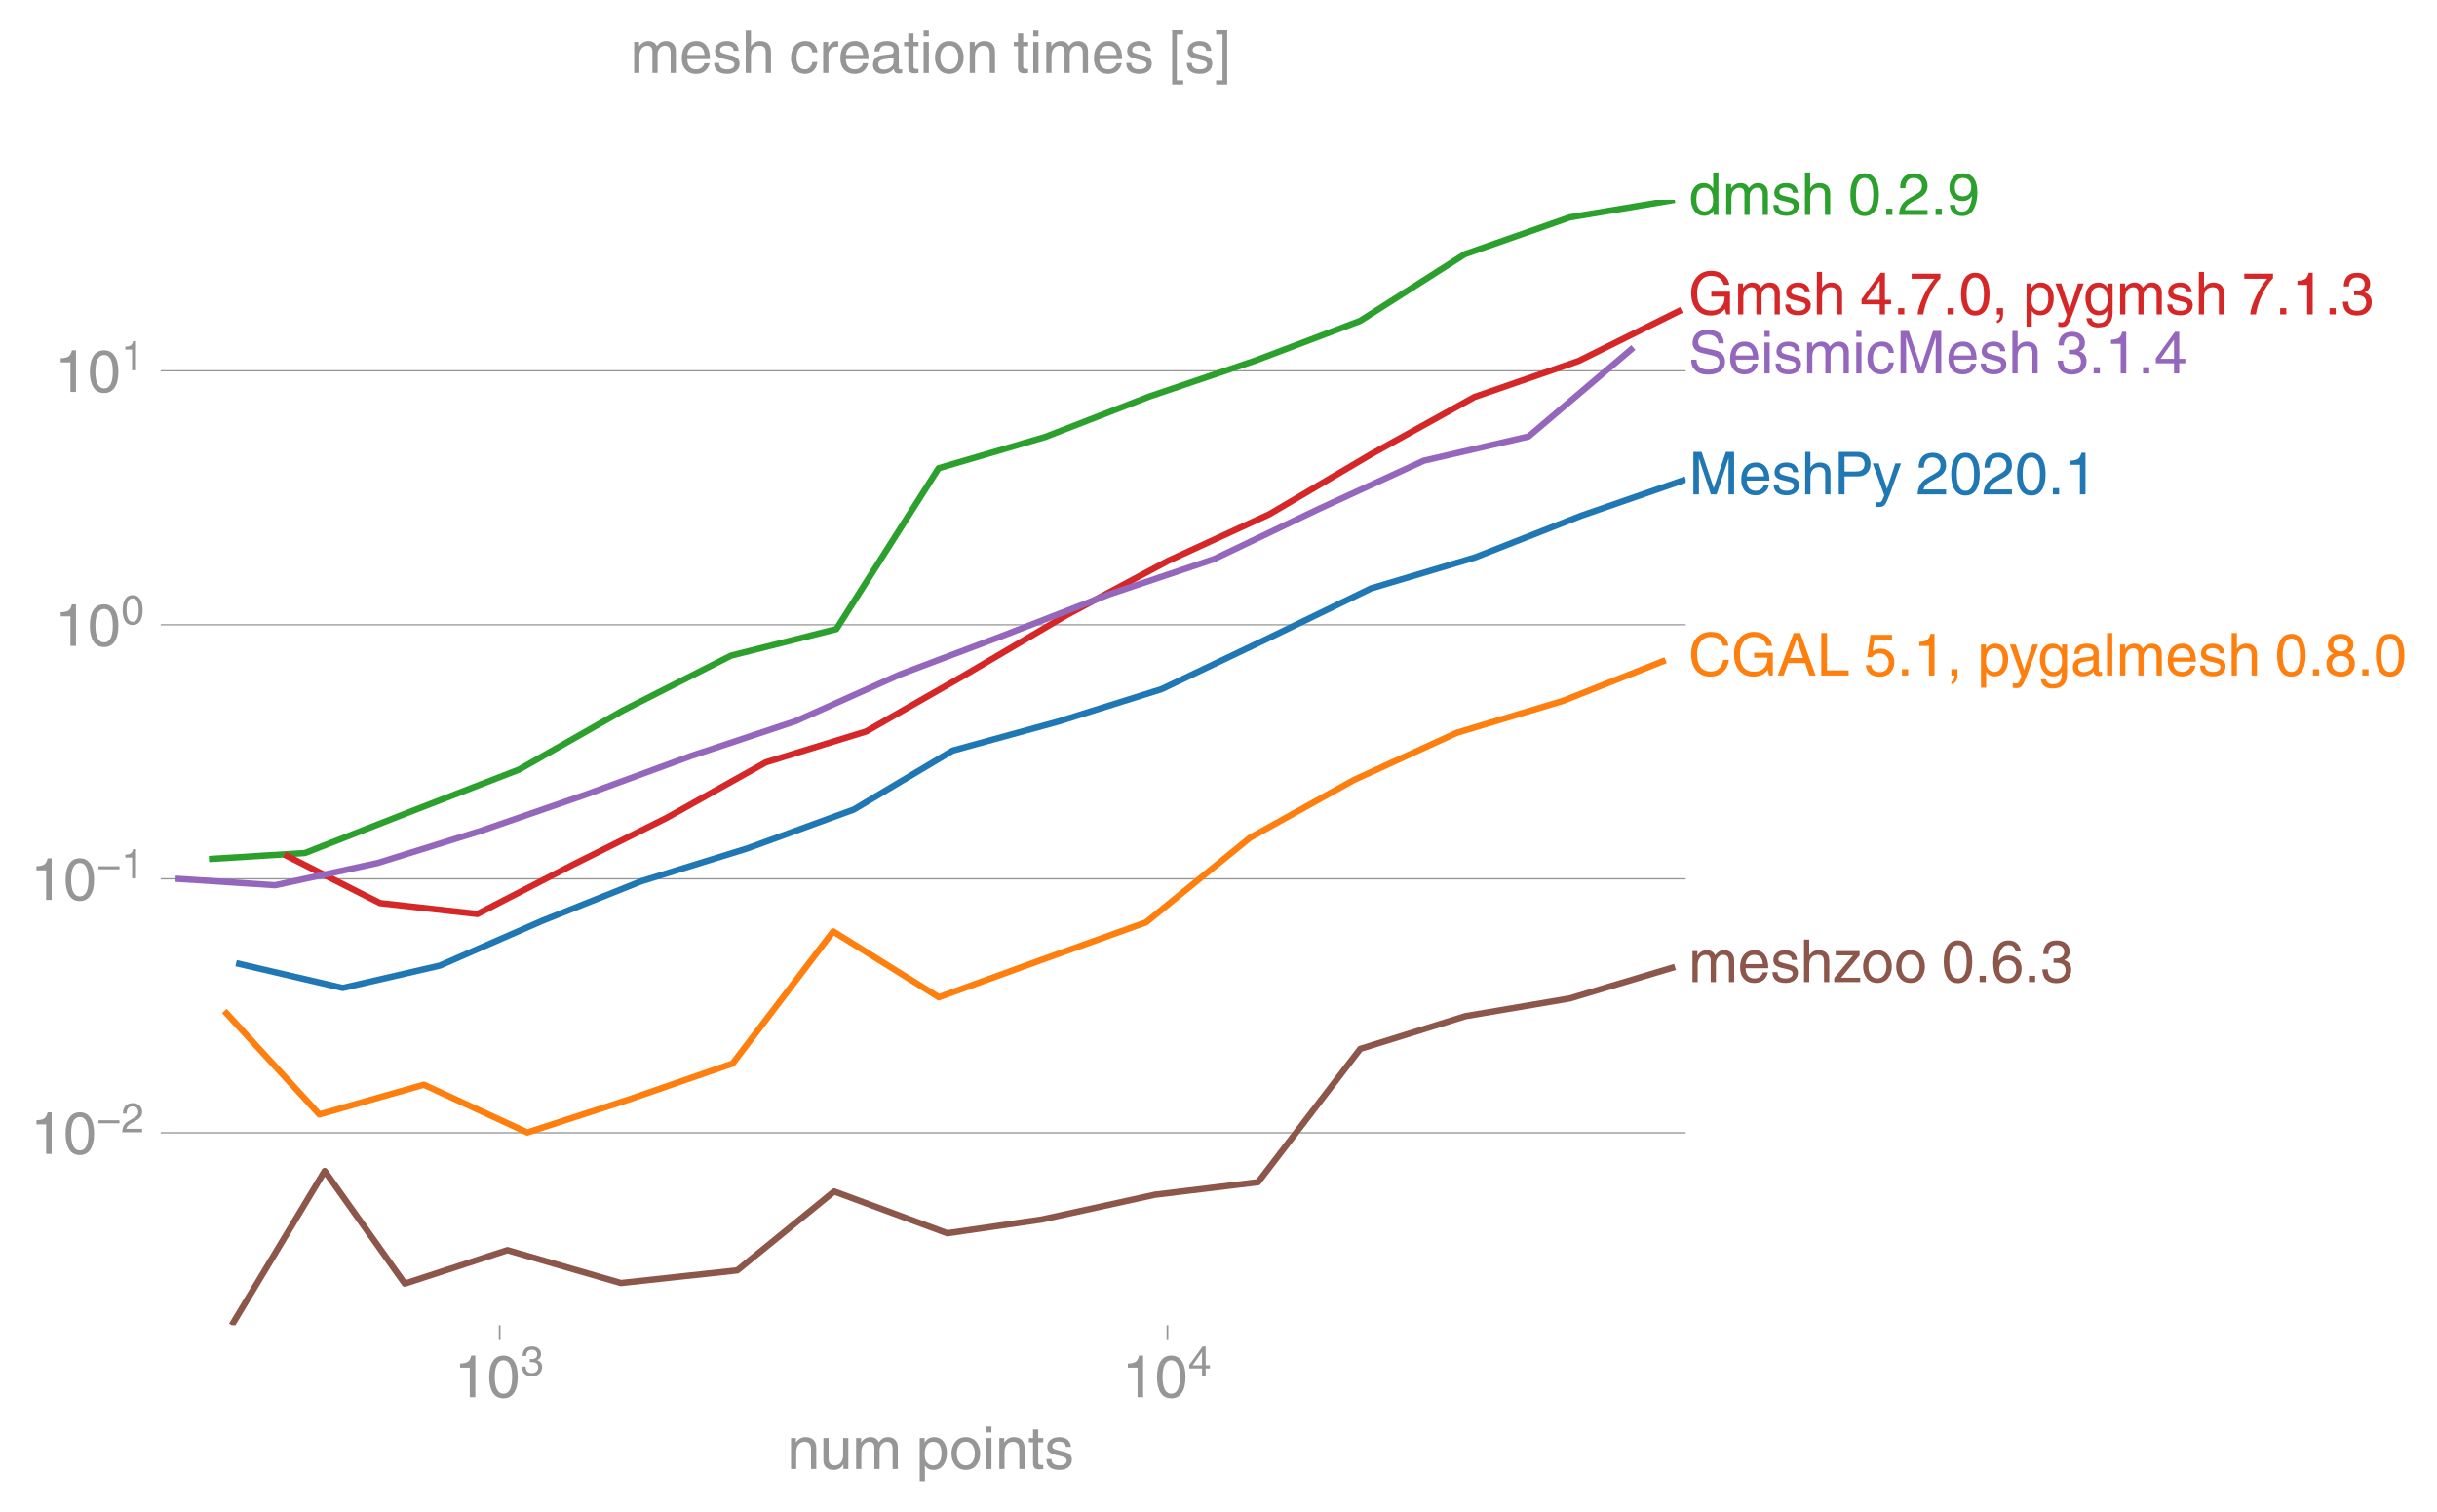
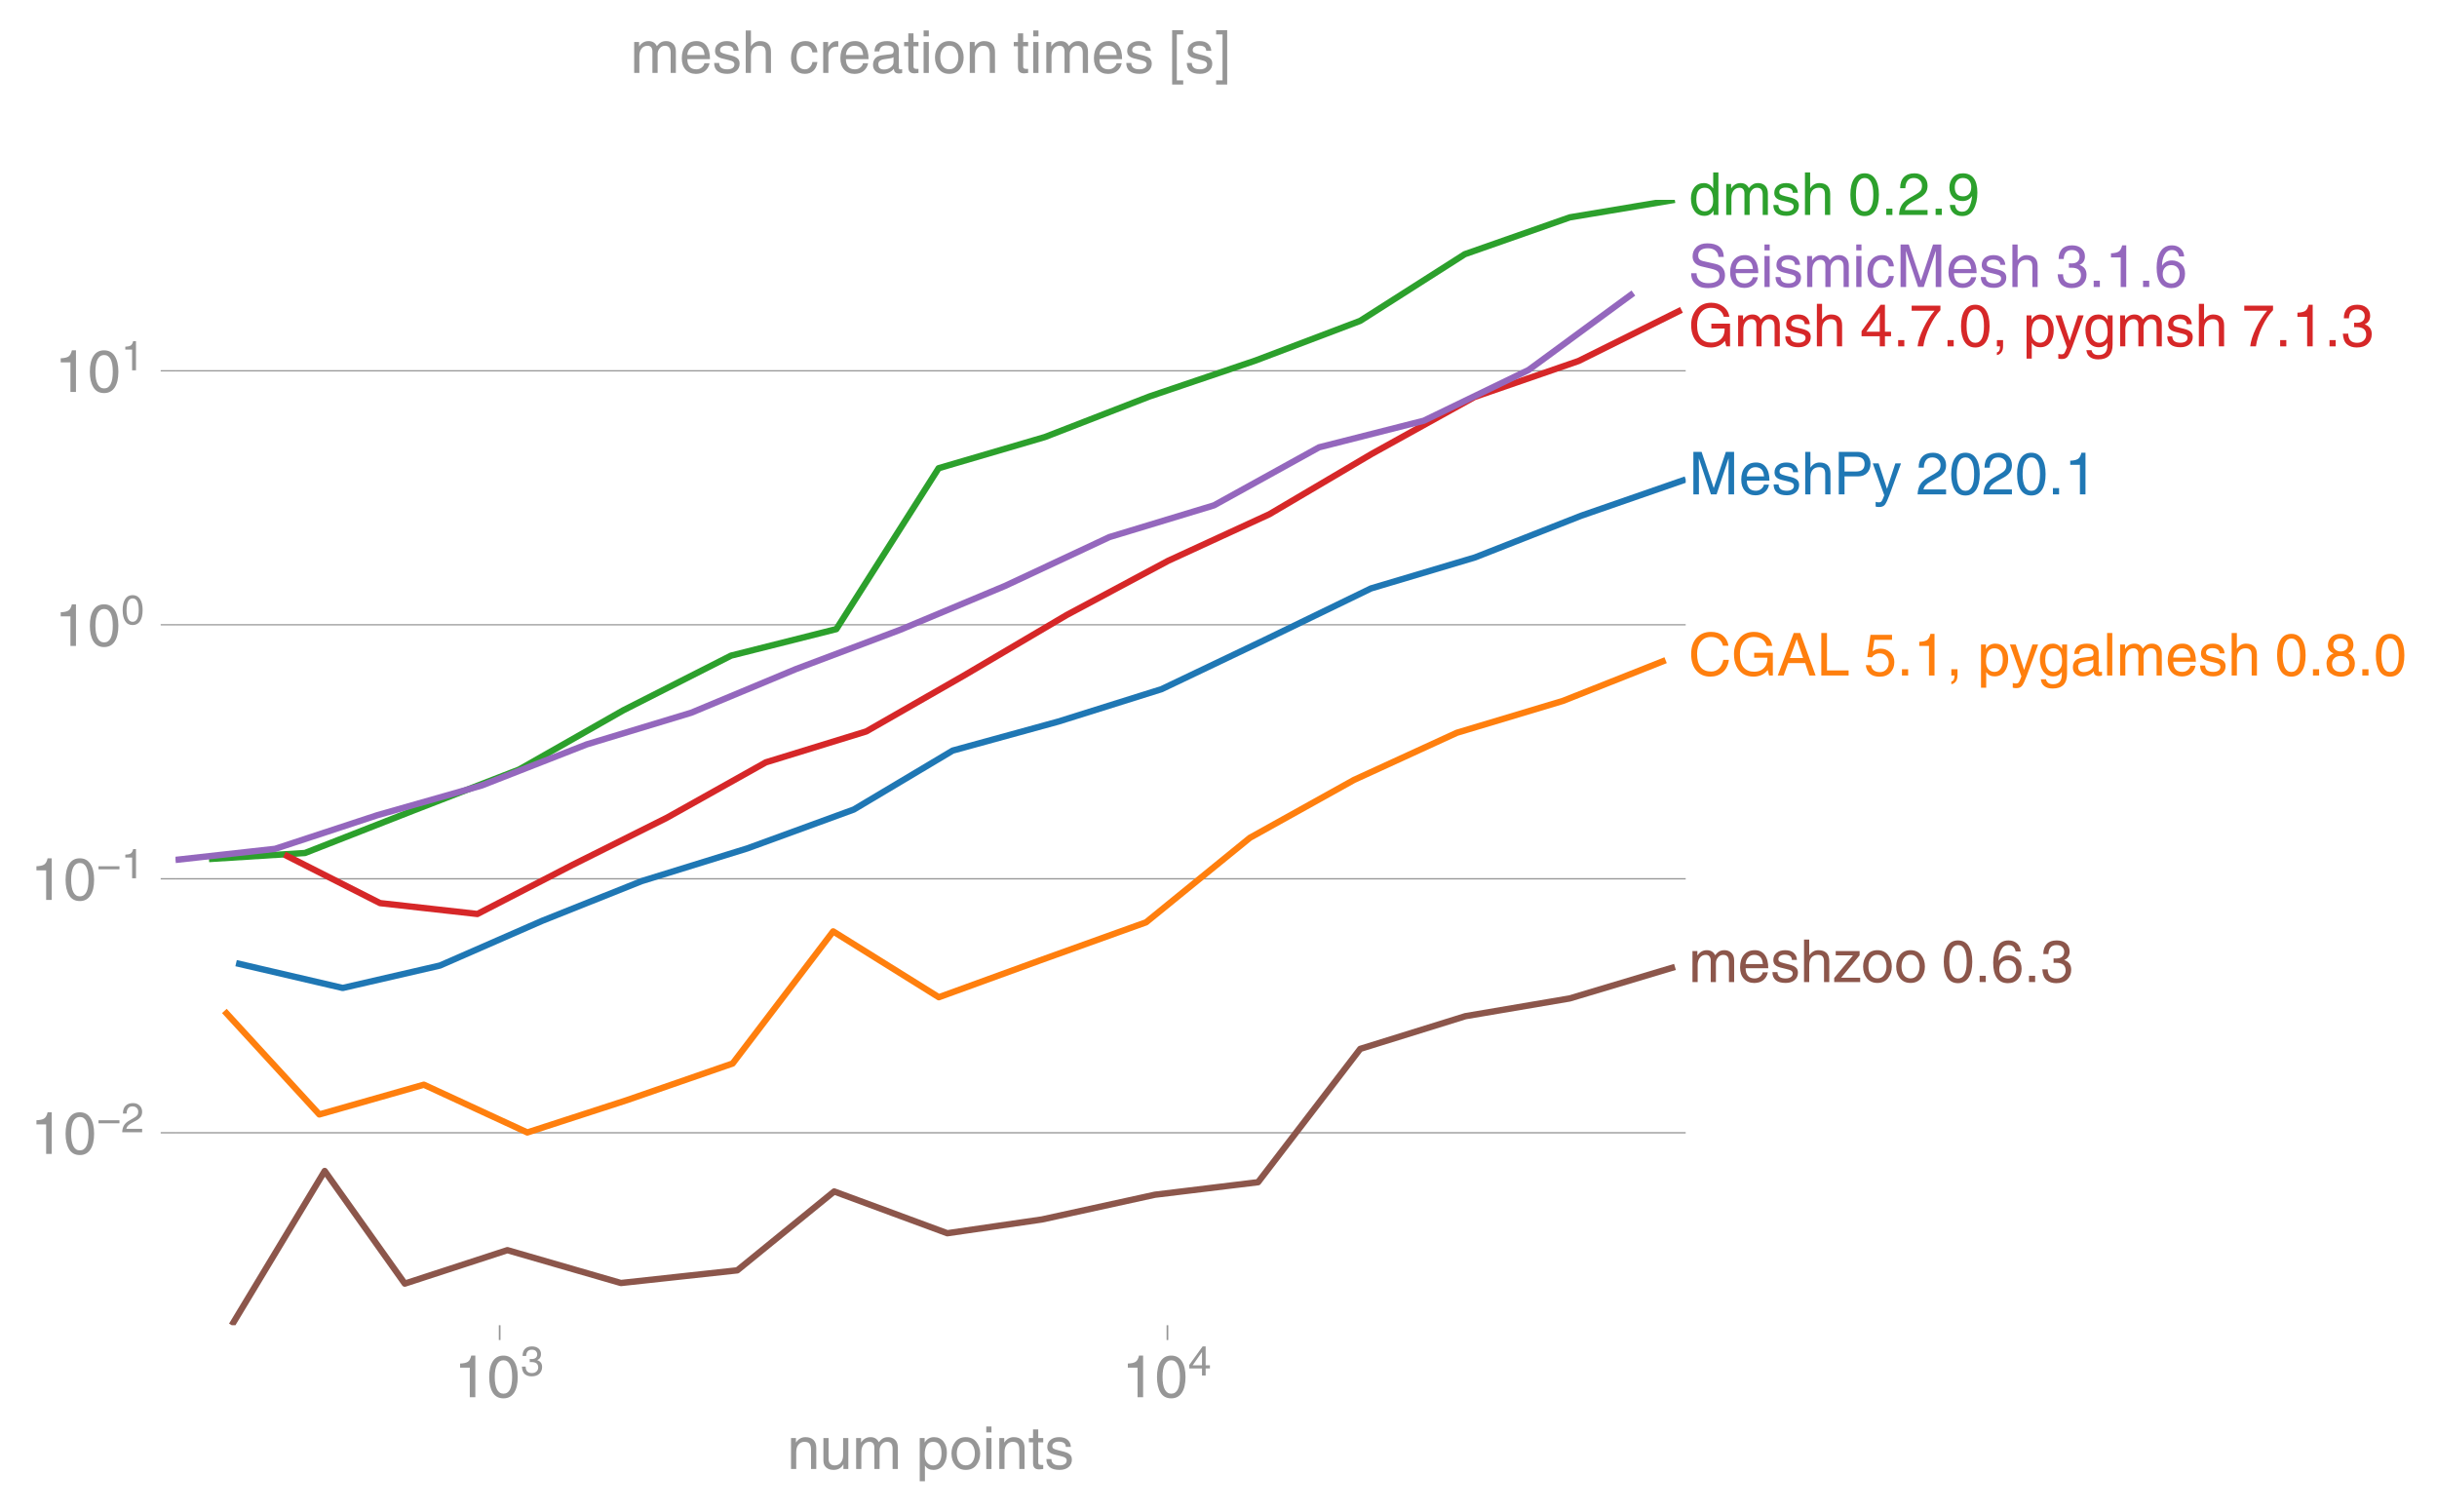
<svg xmlns="http://www.w3.org/2000/svg" xmlns:xlink="http://www.w3.org/1999/xlink" height="476.609" viewBox="0 0 576.281 357.457" width="768.375">
  <defs>
    <style>*{stroke-linecap:butt;stroke-linejoin:round}</style>
  </defs>
  <g id="figure_1">
    <path d="M0 357.457h576.281V0H0z" fill="none" id="patch_1" />
    <g id="axes_1">
      <path d="M41.5 313.361h357.12V47.25H41.5z" fill="none" id="patch_2" />
      <g id="matplotlib.axis_1">
        <g id="xtick_1">
          <g id="line2d_1">
            <defs>
-               <path d="M0 0v3.5" id="m24249565ad" stroke="#969696" stroke-width=".4" />
-             </defs>
-             <use x="118.157" xlink:href="#m24249565ad" y="313.361" fill="#969696" stroke="#969696" stroke-width=".4" />
+               <path d="M0 0v3.5" id="me563a5094c" stroke="#969696" stroke-width=".4" />
+             </defs>
+             <use x="118.157" xlink:href="#me563a5094c" y="313.361" fill="#969696" stroke="#969696" stroke-width=".4" />
          </g>
          <g transform="matrix(.14 0 0 -.14 107.377 330.41)" fill="#969696" id="text_1">
            <defs>
              <path d="M35.89 0h-9.374v49.906H10.109v6.985q8.594.28 12.782 2.75Q27.094 62.109 29 70.313h6.89z" id="HelveticaWorld-Regular-49" />
              <path d="M42.484 34.188q0 14.109-3.734 21.156-3.734 7.062-10.969 7.062-7.078 0-10.89-7.062-3.797-7.047-3.797-21.157 0-13.671 3.75-20.937Q20.609 6 27.78 6q7.235 0 10.969 7 3.734 7.016 3.734 21.188zm9.422 0q0-17.297-6.25-26.704-6.25-9.39-17.875-9.39-12.062 0-18.062 9.734-6 9.75-6 26.36 0 17.03 6.14 26.578 6.157 9.547 17.922 9.547 11.625 0 17.875-9.5t6.25-26.626z" id="HelveticaWorld-Regular-48" />
              <path d="M22.406 39.984q2.203-.187 4.594-.187 6.203 0 9.781 2.86 3.594 2.859 3.594 8.656 0 4.687-3.344 7.89-3.343 3.203-9.64 3.203-6.985 0-10.235-4.11-3.234-4.093-3.437-10.983h-8.64q0 10.984 5.765 16.984 5.765 6.016 16.937 6.016 9.922 0 15.828-5.11 5.907-5.094 5.907-13.39 0-10.704-9.032-14.5v-.204q11.72-4 11.72-16.406 0-9.906-6.595-16.265-6.593-6.344-18.703-6.344-9.906 0-16.312 5.203Q4.204 8.5 3.422 21.484H12.5q.203-8.109 4-11.797Q20.313 6 27.484 6q6.938 0 11.141 3.86 4.203 3.859 4.203 9.718 0 6.406-4.016 9.672-4 3.266-12.39 3.266-2 0-4.016-.094z" id="HelveticaWorld-Regular-51" />
            </defs>
            <use transform="translate(0 .173)" xlink:href="#HelveticaWorld-Regular-49" />
            <use transform="translate(55.615 .173)" xlink:href="#HelveticaWorld-Regular-48" />
            <use transform="matrix(.7 0 0 .7 112.146 36.781)" xlink:href="#HelveticaWorld-Regular-51" />
          </g>
        </g>
        <g id="xtick_2">
-           <use x="276.067" xlink:href="#m24249565ad" y="313.361" fill="#969696" stroke="#969696" stroke-width=".4" id="line2d_2" />
+           <use x="276.067" xlink:href="#me563a5094c" y="313.361" fill="#969696" stroke="#969696" stroke-width=".4" id="line2d_2" />
          <g transform="matrix(.14 0 0 -.14 265.287 330.41)" fill="#969696" id="text_2">
            <defs>
              <path d="M10.594 24.703h22.61v31.89h-.188zM42 17.093V0h-8.797v17.094H2.484v8.593L34.72 70.314H42v-45.61h10.297v-7.61z" id="HelveticaWorld-Regular-52" />
            </defs>
            <use transform="translate(0 .173)" xlink:href="#HelveticaWorld-Regular-49" />
            <use transform="translate(55.615 .173)" xlink:href="#HelveticaWorld-Regular-48" />
            <use transform="matrix(.7 0 0 .7 112.146 36.781)" xlink:href="#HelveticaWorld-Regular-52" />
          </g>
        </g>
        <g transform="matrix(.14 0 0 -.14 186.133 347.359)" fill="#969696" id="text_3">
          <defs>
            <path d="M49.219 0h-8.844v32.172q0 7.422-2.594 10.578-2.578 3.156-8.578 3.156-5.906 0-9.875-4.5-3.953-4.484-3.953-12.89V0H6.594v52.297h8.297v-7.375h.203q6.203 8.89 15.812 8.89 8.89 0 13.594-4.718 4.719-4.703 4.719-13.5z" id="HelveticaWorld-Regular-110" />
            <path d="M6.11 52.297h8.78V17.578q0-5.765 2.61-8.625Q20.125 6.11 25 6.11q6.781 0 10.594 4.797 3.812 4.813 3.812 12.578v28.813h8.782V0H39.89v7.625l-.188.188q-4.984-9.329-16.61-9.329-7.515 0-12.25 4.094Q6.11 6.688 6.11 14.703z" id="HelveticaWorld-Regular-117" />
            <path d="M6.594 52.297h8.297v-7.375h.203q5.906 8.89 15.812 8.89 9.813 0 13.922-8.5 3.75 4.594 7.266 6.547 3.515 1.953 8.703 1.953 6.781 0 11.484-4.453Q77 44.922 77 36.187V0h-8.781v33.797q0 6.094-2.297 9.094-2.297 3.015-7.422 3.015-5.172 0-8.75-4.203-3.563-4.203-3.563-9.812V0h-8.78v36.188q0 4.53-2.11 7.124-2.094 2.594-6.094 2.594-6.297 0-10.062-4.687-3.766-4.688-3.766-12.703V0H6.594z" id="HelveticaWorld-Regular-109" />
            <path d="M14.984 23.688q0-8.407 4.094-13 4.11-4.579 10.219-4.579 6.687 0 10.39 5.438 3.72 5.453 3.72 14.765 0 10.22-3.563 14.907-3.563 4.687-10.735 4.687-6.984 0-10.562-5.5-3.563-5.5-3.563-16.718zm-8.39 28.609h8.297v-7.375h.203q5.61 8.89 15.625 8.89 10.11 0 15.937-7.359 5.828-7.344 5.828-18.766 0-12.796-5.953-21Q40.578-1.515 29.5-1.515q-9.094 0-13.922 7.032h-.203v-26.22H6.594z" id="HelveticaWorld-Regular-112" />
            <path d="M12.703 26.219q0-8.735 3.953-14.375 3.953-5.64 11.219-5.64 7.531 0 11.438 5.905 3.906 5.907 3.906 14.11 0 8.297-3.907 14.078-3.906 5.797-11.437 5.797-6.969 0-11.078-5.453-4.094-5.438-4.094-14.422zm-8.984 0q0 11.672 6.484 19.625 6.5 7.968 17.672 7.968 11.438 0 17.875-8.062 6.453-8.047 6.453-19.531 0-11.516-6.406-19.625-6.39-8.11-17.922-8.11-11.078 0-17.625 7.86-6.531 7.86-6.531 19.875z" id="HelveticaWorld-Regular-111" />
            <path d="M6.594 61.813v9.968h8.781v-9.969zM15.375 0H6.594v52.297h8.781z" id="HelveticaWorld-Regular-105" />
            <path d="M17.188 45.016V10.984q0-2 1.093-3.046 1.11-1.047 3.938-1.047h3.375V0Q20.797-.688 19-.688q-5.516 0-8.063 2.641-2.53 2.64-2.53 8.547v34.516H1.311v7.28h7.094v14.595h8.781V52.297h8.407v-7.281z" id="HelveticaWorld-Regular-116" />
            <path d="M36.078 37.406q-.187 4.688-3.344 6.735-3.14 2.047-9.047 2.047-4.296 0-7.359-1.907-3.047-1.89-3.047-5.468 0-2.829 1.797-4.172 1.813-1.344 7.828-2.86l8.688-2.187q7.906-2 11.297-5.11 3.406-3.093 3.406-8.656 0-7.719-5.64-12.531-5.641-4.813-15.063-4.813-11 0-16.64 4.563-5.626 4.578-5.735 13.75h8.5q.203-5.422 3.594-8.063 3.39-2.625 10.171-2.625 5.516 0 8.766 2.188 3.25 2.203 3.25 6.11 0 2.78-2.11 4.437-2.093 1.672-8.296 3.078l-10.203 2.5q-6.203 1.562-9.157 4.656-2.953 3.094-2.953 8.031 0 7.72 5.516 12.203 5.531 4.5 14.406 4.5 9.485 0 14.531-4.624 5.047-4.61 5.344-11.782z" id="HelveticaWorld-Regular-115" />
          </defs>
          <use xlink:href="#HelveticaWorld-Regular-110" />
          <use x="55.176" xlink:href="#HelveticaWorld-Regular-117" />
          <use x="109.961" xlink:href="#HelveticaWorld-Regular-109" />
          <use x="192.969" xlink:href="#HelveticaWorld-Regular-32" />
          <use x="217.383" xlink:href="#HelveticaWorld-Regular-112" />
          <use x="273.877" xlink:href="#HelveticaWorld-Regular-111" />
          <use x="329.785" xlink:href="#HelveticaWorld-Regular-105" />
          <use x="351.807" xlink:href="#HelveticaWorld-Regular-110" />
          <use x="406.982" xlink:href="#HelveticaWorld-Regular-116" />
          <use x="434.668" xlink:href="#HelveticaWorld-Regular-115" />
        </g>
      </g>
      <g id="matplotlib.axis_2">
        <g id="ytick_1">
-           <path clip-path="url(#p870a4c7529)" d="M41.5 267.854h357.12" fill="none" stroke="#969696" stroke-linecap="square" stroke-width=".3" id="line2d_3" />
+           <path clip-path="url(#pdbf33b3553)" d="M41.5 267.854h357.12" fill="none" stroke="#969696" stroke-linecap="square" stroke-width=".3" id="line2d_3" />
          <g id="line2d_4">
            <defs>
-               <path d="M0 0h-3.5" id="mba5d11e84d" stroke="#969696" stroke-width=".3" />
-             </defs>
-             <use x="41.5" xlink:href="#mba5d11e84d" y="267.854" fill="#969696" stroke="#969696" stroke-width=".3" />
+               <path d="M0 0h-3.5" id="m2cef17d7c0" stroke="#969696" stroke-width=".3" />
+             </defs>
+             <use x="41.5" xlink:href="#m2cef17d7c0" y="267.854" fill="#969696" stroke="#969696" stroke-width=".3" />
          </g>
          <g transform="matrix(.14 0 0 -.14 7.2 272.878)" fill="#969696" id="text_4">
            <defs>
              <path d="M54.594 21.578H4v7.328h50.594z" id="HelveticaWorld-Regular-8722" />
              <path d="M4.39 45.125q0 12.39 6.391 18.781 6.406 6.407 17.938 6.407 9.656 0 15.812-5.86 6.157-5.86 6.157-15.14 0-7.22-3.547-12.188-3.532-4.953-10.422-8.703l-12.11-6.64Q13.922 15.921 12.5 8.296h38.188V0H2.593q.39 9.906 4.297 16.5 3.906 6.594 12.203 11.375l12.593 7.328q5.032 2.89 7.329 5.984 2.297 3.094 2.297 8.516 0 5.375-3.766 9.031-3.75 3.672-10.156 3.672-7.078 0-10.594-4.672-3.516-4.656-3.61-12.609z" id="HelveticaWorld-Regular-50" />
            </defs>
            <use transform="translate(0 .173)" xlink:href="#HelveticaWorld-Regular-49" />
            <use transform="translate(55.615 .173)" xlink:href="#HelveticaWorld-Regular-48" />
            <use transform="matrix(.7 0 0 .7 112.146 36.781)" xlink:href="#HelveticaWorld-Regular-8722" />
            <use transform="matrix(.7 0 0 .7 153.161 36.781)" xlink:href="#HelveticaWorld-Regular-50" />
          </g>
        </g>
        <g id="ytick_2">
-           <path clip-path="url(#p870a4c7529)" d="M41.5 207.796h357.12" fill="none" stroke="#969696" stroke-linecap="square" stroke-width=".3" id="line2d_5" />
-           <use x="41.5" xlink:href="#mba5d11e84d" y="207.796" fill="#969696" stroke="#969696" stroke-width=".3" id="line2d_6" />
+           <path clip-path="url(#pdbf33b3553)" d="M41.5 207.796h357.12" fill="none" stroke="#969696" stroke-linecap="square" stroke-width=".3" id="line2d_5" />
+           <use x="41.5" xlink:href="#m2cef17d7c0" y="207.796" fill="#969696" stroke="#969696" stroke-width=".3" id="line2d_6" />
          <g transform="matrix(.14 0 0 -.14 7.2 212.82)" fill="#969696" id="text_5">
            <use transform="translate(0 .173)" xlink:href="#HelveticaWorld-Regular-49" />
            <use transform="translate(55.615 .173)" xlink:href="#HelveticaWorld-Regular-48" />
            <use transform="matrix(.7 0 0 .7 112.146 36.781)" xlink:href="#HelveticaWorld-Regular-8722" />
            <use transform="matrix(.7 0 0 .7 153.161 36.781)" xlink:href="#HelveticaWorld-Regular-49" />
          </g>
        </g>
        <g id="ytick_3">
-           <path clip-path="url(#p870a4c7529)" d="M41.5 147.739h357.12" fill="none" stroke="#969696" stroke-linecap="square" stroke-width=".3" id="line2d_7" />
-           <use x="41.5" xlink:href="#mba5d11e84d" y="147.739" fill="#969696" stroke="#969696" stroke-width=".3" id="line2d_8" />
+           <path clip-path="url(#pdbf33b3553)" d="M41.5 147.739h357.12" fill="none" stroke="#969696" stroke-linecap="square" stroke-width=".3" id="line2d_7" />
+           <use x="41.5" xlink:href="#m2cef17d7c0" y="147.739" fill="#969696" stroke="#969696" stroke-width=".3" id="line2d_8" />
          <g transform="matrix(.14 0 0 -.14 12.94 152.763)" fill="#969696" id="text_6">
            <use transform="translate(0 .173)" xlink:href="#HelveticaWorld-Regular-49" />
            <use transform="translate(55.615 .173)" xlink:href="#HelveticaWorld-Regular-48" />
            <use transform="matrix(.7 0 0 .7 112.146 36.781)" xlink:href="#HelveticaWorld-Regular-48" />
          </g>
        </g>
        <g id="ytick_4">
-           <path clip-path="url(#p870a4c7529)" d="M41.5 87.681h357.12" fill="none" stroke="#969696" stroke-linecap="square" stroke-width=".3" id="line2d_9" />
-           <use x="41.5" xlink:href="#mba5d11e84d" y="87.681" fill="#969696" stroke="#969696" stroke-width=".3" id="line2d_10" />
+           <path clip-path="url(#pdbf33b3553)" d="M41.5 87.681h357.12" fill="none" stroke="#969696" stroke-linecap="square" stroke-width=".3" id="line2d_9" />
+           <use x="41.5" xlink:href="#m2cef17d7c0" y="87.681" fill="#969696" stroke="#969696" stroke-width=".3" id="line2d_10" />
          <g transform="matrix(.14 0 0 -.14 12.94 92.706)" fill="#969696" id="text_7">
            <use transform="translate(0 .173)" xlink:href="#HelveticaWorld-Regular-49" />
            <use transform="translate(55.615 .173)" xlink:href="#HelveticaWorld-Regular-48" />
            <use transform="matrix(.7 0 0 .7 112.146 36.781)" xlink:href="#HelveticaWorld-Regular-49" />
          </g>
        </g>
      </g>
-       <path clip-path="url(#p870a4c7529)" d="M49.414 203.126l22.7-1.426 25.856-10.13 24.763-9.593 24.634-14.009 25.514-12.941 24.894-6.27 24.183-38.045 25.123-7.368 24.764-9.607 25.051-8.488 24.741-9.377 24.753-15.769 24.835-8.71 24.814-4.144" fill="none" stroke="#2ca02c" stroke-linecap="square" stroke-width="1.5" id="line2d_11" />
-       <path clip-path="url(#p870a4c7529)" d="M55.831 227.744l25.206 5.868 23.007-5.305 24.174-10.575 23.488-9.374 24.988-7.736 25.207-9.204 23.387-13.939 24.983-6.861 24.403-7.658 24.624-11.746 24.919-12.08 24.587-7.33 25.108-9.861 24.708-8.573" fill="none" stroke="#1f77b4" stroke-linecap="square" stroke-width="1.5" id="line2d_12" />
-       <path clip-path="url(#p870a4c7529)" d="M54.803 313.361l21.98-36.47 18.941 26.63 24.26-7.91 26.843 7.766 27.52-2.994 22.91-18.653 26.753 9.88 22.377-3.257 26.716-5.85 24.398-2.962 24.157-31.525 24.865-7.734 24.65-4.189 24.909-7.457" fill="none" stroke="#8c564b" stroke-linecap="square" stroke-width="1.5" id="line2d_13" />
-       <path clip-path="url(#p870a4c7529)" d="M53.053 239.05l22.465 24.47 24.715-7.031 24.46 11.292 23.475-7.614 25.082-8.692 23.77-31.241 24.983 15.568 23.98-8.722 25.033-8.99 24.551-19.985 24.593-13.675 24.36-11.166 25.059-7.525 24.292-9.63" fill="none" stroke="#ff7f0e" stroke-linecap="square" stroke-width="1.5" id="line2d_14" />
-       <path clip-path="url(#p870a4c7529)" d="M67.249 202.087l22.62 11.46 23.016 2.573 22.523-11.62 22.255-11.119 23.443-13.12 23.744-7.31 22.964-13.137 24.407-14.377 24.01-12.83 23.922-11.003 24.24-14.288 24.285-13.45 24.615-8.51 24.325-12.085" fill="none" stroke="#d62728" stroke-linecap="square" stroke-width="1.5" id="line2d_15" />
-       <path clip-path="url(#p870a4c7529)" d="M41.5 207.775l23.553 1.546 24.192-5.244 24.67-7.683 24.823-8.588 24.725-9.072 24.715-8.219 24.69-11.05 24.781-9.347 24.7-9.598 24.73-8.314 24.843-11.891 24.767-11.382 24.782-5.723 24.775-21.03" fill="none" stroke="#9467bd" stroke-linecap="square" stroke-width="1.5" id="line2d_16" />
+       <path clip-path="url(#pdbf33b3553)" d="M49.414 203.126l22.7-1.426 25.856-10.13 24.763-9.593 24.634-14.009 25.514-12.941 24.894-6.27 24.183-38.045 25.123-7.368 24.764-9.607 25.051-8.488 24.741-9.377 24.753-15.769 24.835-8.71 24.814-4.144" fill="none" stroke="#2ca02c" stroke-linecap="square" stroke-width="1.5" id="line2d_11" />
+       <path clip-path="url(#pdbf33b3553)" d="M55.831 227.744l25.206 5.868 23.007-5.305 24.174-10.575 23.488-9.374 24.988-7.736 25.207-9.204 23.387-13.939 24.983-6.861 24.403-7.658 24.624-11.746 24.919-12.08 24.587-7.33 25.108-9.861 24.708-8.573" fill="none" stroke="#1f77b4" stroke-linecap="square" stroke-width="1.5" id="line2d_12" />
+       <path clip-path="url(#pdbf33b3553)" d="M54.803 313.361l21.98-36.47 18.941 26.63 24.26-7.91 26.843 7.766 27.52-2.994 22.91-18.653 26.753 9.88 22.377-3.257 26.716-5.85 24.398-2.962 24.157-31.525 24.865-7.734 24.65-4.189 24.909-7.457" fill="none" stroke="#8c564b" stroke-linecap="square" stroke-width="1.5" id="line2d_13" />
+       <path clip-path="url(#pdbf33b3553)" d="M53.053 239.05l22.465 24.47 24.715-7.031 24.46 11.292 23.475-7.614 25.082-8.692 23.77-31.241 24.983 15.568 23.98-8.722 25.033-8.99 24.551-19.985 24.593-13.675 24.36-11.166 25.059-7.525 24.292-9.63" fill="none" stroke="#ff7f0e" stroke-linecap="square" stroke-width="1.5" id="line2d_14" />
+       <path clip-path="url(#pdbf33b3553)" d="M67.249 202.087l22.62 11.46 23.016 2.573 22.523-11.62 22.255-11.119 23.443-13.12 23.744-7.31 22.964-13.137 24.407-14.377 24.01-12.83 23.922-11.003 24.24-14.288 24.285-13.45 24.615-8.51 24.325-12.085" fill="none" stroke="#d62728" stroke-linecap="square" stroke-width="1.5" id="line2d_15" />
+       <path clip-path="url(#pdbf33b3553)" d="M41.5 203.334l23.553-2.62 24.192-7.958 24.67-7.022 24.823-9.715 24.725-7.49 24.715-10.305 24.69-9.305 24.781-10.367 24.7-11.557 24.73-7.503 24.843-13.72 24.767-6.289 24.782-12 24.775-18.19" fill="none" stroke="#9467bd" stroke-linecap="square" stroke-width="1.5" id="line2d_16" />
      <g transform="matrix(.14 0 0 -.14 399.299 50.825)" fill="#2ca02c" id="text_8">
        <defs>
          <path d="M13.094 26.313q0-9.704 3.844-14.954 3.859-5.25 10.265-5.25 6.094 0 10.188 4.485 4.109 4.5 4.109 13.094 0 11.03-3.5 16.625-3.484 5.593-10.61 5.593-6.78 0-10.546-4.453-3.75-4.437-3.75-15.14zM50.39 0h-8.297v7.172h-.203q-4.97-8.688-15.078-8.688-10.891 0-16.86 8.297Q4 15.094 4 27.688q0 11.625 5.906 18.875 5.922 7.25 15.875 7.25 9.813 0 15.625-8.891l.203.594V71.78h8.782z" id="HelveticaWorld-Regular-100" />
          <path d="M49.219 0h-8.844v34.188q0 6.296-2.438 9-2.437 2.718-7.953 2.718-6.797 0-10.703-4.406-3.906-4.39-3.906-12.984V0H6.594v71.781h8.781V45.312h.203q6 8.5 15.328 8.5 8.594 0 13.453-4.5 4.86-4.484 4.86-13.718z" id="HelveticaWorld-Regular-104" />
          <path d="M19.094 0H8.687v10.594h10.407z" id="HelveticaWorld-Regular-46" />
          <path d="M27.594 31.39q6 0 9.75 4.047 3.765 4.063 3.765 11.97 0 6.5-3.562 10.75-3.563 4.25-10.64 4.25-6.11 0-9.876-4.298-3.75-4.297-3.75-11.53 0-7.376 3.516-11.282 3.515-3.906 10.797-3.906zm-1.282-7.906q-10 0-16.062 6.203-6.047 6.204-6.047 16.5 0 10.407 6.094 17.266 6.11 6.86 16.515 6.86 12.11 0 18.36-8.157 6.25-8.156 6.25-24.453 0-16.906-6.406-28.266Q38.625-1.905 25.875-1.905q-9.953 0-15.422 5.593-5.469 5.594-5.469 13.204h8.829q.39-5.266 3.437-8.375 3.063-3.094 8.438-3.094 7.609 0 11.515 6.781Q41.11 19 42.578 31.688l-.187.203q-5.672-8.407-16.078-8.407z" id="HelveticaWorld-Regular-57" />
        </defs>
        <use xlink:href="#HelveticaWorld-Regular-100" />
        <use x="56.982" xlink:href="#HelveticaWorld-Regular-109" />
        <use x="139.99" xlink:href="#HelveticaWorld-Regular-115" />
        <use x="189.99" xlink:href="#HelveticaWorld-Regular-104" />
        <use x="245.166" xlink:href="#HelveticaWorld-Regular-32" />
        <use x="269.58" xlink:href="#HelveticaWorld-Regular-48" />
        <use x="325.195" xlink:href="#HelveticaWorld-Regular-46" />
        <use x="352.979" xlink:href="#HelveticaWorld-Regular-50" />
        <use x="408.594" xlink:href="#HelveticaWorld-Regular-46" />
        <use x="436.377" xlink:href="#HelveticaWorld-Regular-57" />
      </g>
      <g transform="matrix(.14 0 0 -.14 399.299 116.897)" fill="#1f77b4" id="text_9">
        <defs>
          <path d="M67.484 0v42.39q0 .829.094 8.126t.094 9.78h-.281L47.312 0h-9.609L17.578 60.203h-.297q0-3.61.094-10.297.11-6.687.11-7.515V0H8.108v71.781h13.86L42.39 11.078h.28l20.313 60.703h13.922V0z" id="HelveticaWorld-Regular-77" />
          <path d="M42.484 30.328q-.687 8.485-4.5 12.031-3.797 3.547-10.109 3.547-6.39 0-10.328-4.5-3.922-4.484-4.172-11.078zm8.391-13.922q-1.453-8.11-7.953-13.422-5.719-4.5-15.047-4.593-10.984.093-17.438 7.203Q4 12.704 4 24.704q0 13.78 6.64 21.437 6.641 7.672 18.47 7.672 10.593 0 16.546-7.922 5.953-7.907 5.953-22.594H13.375q0-8.203 3.813-12.703Q21 6.109 28.608 6.109q5.375 0 9.235 3.235 3.86 3.25 4.25 7.062z" id="HelveticaWorld-Regular-101" />
          <path d="M17.828 38.625H37.11q7.282 0 10.938 3.188 3.656 3.203 3.656 9.703 0 5.812-3.516 8.89-3.515 3.078-10.687 3.078H17.828zm0-38.625H8.11v71.781h32.266q9.625 0 15.484-5.594 5.86-5.593 5.86-14.578 0-9.328-5.672-15.312-5.656-5.969-15.672-5.969H17.828z" id="HelveticaWorld-Regular-80" />
          <path d="M39.016 52.297h9.562L29.891.984q-.5-1.375-.985-2.593-4.25-11.329-7.328-15.547-3.078-4.235-9.953-4.235-3.61 0-5.906.782v8.015q2.484-.89 5.468-.89 3.22 0 4.704 2.03 1.5 2.032 4.421 9.938L.875 52.297h9.922L24.812 9.719H25z" id="HelveticaWorld-Regular-121" />
        </defs>
        <use xlink:href="#HelveticaWorld-Regular-77" />
        <use x="85.01" xlink:href="#HelveticaWorld-Regular-101" />
        <use x="140.43" xlink:href="#HelveticaWorld-Regular-115" />
        <use x="190.43" xlink:href="#HelveticaWorld-Regular-104" />
        <use x="245.605" xlink:href="#HelveticaWorld-Regular-80" />
        <use x="310.254" xlink:href="#HelveticaWorld-Regular-121" />
        <use x="359.863" xlink:href="#HelveticaWorld-Regular-32" />
        <use x="384.277" xlink:href="#HelveticaWorld-Regular-50" />
        <use x="439.893" xlink:href="#HelveticaWorld-Regular-48" />
        <use x="495.508" xlink:href="#HelveticaWorld-Regular-50" />
        <use x="551.123" xlink:href="#HelveticaWorld-Regular-48" />
        <use x="606.738" xlink:href="#HelveticaWorld-Regular-46" />
        <use x="634.521" xlink:href="#HelveticaWorld-Regular-49" />
      </g>
      <g transform="matrix(.14 0 0 -.14 399.299 232.212)" fill="#8c564b" id="text_10">
        <defs>
          <path d="M14.11 7.328h32.187V0H2.39v6.89l31.64 38.126H4.938v7.28h40.374v-7.171z" id="HelveticaWorld-Regular-122" />
          <path d="M14.11 21.578q0-6.875 4.093-11.234Q22.313 6 28.906 6q6.297 0 10.032 4.438 3.734 4.453 3.734 11.687 0 6.297-3.688 10.547-3.687 4.25-10.468 4.25-6.594 0-10.5-4.156-3.907-4.157-3.907-11.188zM41.702 51.61q-.984 5.375-3.984 8.078-3 2.72-8.125 2.72-8.11 0-12.36-7.923-4.25-7.906-4.343-18.109l.203-.188q5.61 8.641 16.687 8.641 8.844 0 15.438-5.86 6.593-5.859 6.593-16.452 0-10.5-6.25-17.47-6.25-6.952-16.843-6.952-12.219 0-18.563 8.687-6.344 8.703-6.344 25.938 0 16.593 6.485 27.093 6.5 10.5 19.484 10.5 8.407 0 14.219-5.015 5.813-5 6.297-13.688z" id="HelveticaWorld-Regular-54" />
        </defs>
        <use xlink:href="#HelveticaWorld-Regular-109" />
        <use x="83.008" xlink:href="#HelveticaWorld-Regular-101" />
        <use x="138.428" xlink:href="#HelveticaWorld-Regular-115" />
        <use x="188.428" xlink:href="#HelveticaWorld-Regular-104" />
        <use x="243.604" xlink:href="#HelveticaWorld-Regular-122" />
        <use x="291.072" xlink:href="#HelveticaWorld-Regular-111" />
        <use x="346.98" xlink:href="#HelveticaWorld-Regular-111" />
        <use x="402.889" xlink:href="#HelveticaWorld-Regular-32" />
        <use x="427.303" xlink:href="#HelveticaWorld-Regular-48" />
        <use x="482.918" xlink:href="#HelveticaWorld-Regular-46" />
        <use x="510.701" xlink:href="#HelveticaWorld-Regular-54" />
        <use x="566.316" xlink:href="#HelveticaWorld-Regular-46" />
        <use x="594.1" xlink:href="#HelveticaWorld-Regular-51" />
      </g>
      <g transform="matrix(.14 0 0 -.14 399.299 159.727)" fill="#ff7f0e" id="text_11">
        <defs>
          <path d="M58.016 50.203q-1.625 7.313-6.782 11.094-5.14 3.797-13.343 3.797-10.594 0-17.047-7.703-6.438-7.688-6.438-20.766 0-15.14 6.094-22.547 6.11-7.39 17.688-7.39 7.609 0 13.093 5.046 5.5 5.063 7.407 14.688h9.421Q66.22 12.594 57.625 5.344t-20.906-7.25q-14.703 0-23.516 10.11Q4.391 18.311 4.391 36.28q0 17.328 9.203 27.36 9.203 10.047 24.297 10.047 12.5 0 20.265-6.454 7.766-6.437 9.235-17.03z" id="HelveticaWorld-Regular-67" />
          <path d="M38.484 38.375h31.532V0h-6.297l-2.344 9.281Q56.781 3.421 50.578.75q-6.187-2.656-12.875-2.656-10.797 0-18.047 4.703-7.25 4.719-11.265 13.015-4 8.313-4 20.72 0 15.468 9.203 26.312 9.203 10.843 24.781 10.843 11.625 0 20.313-6.5Q67.39 60.688 68.796 50h-9.375q-1.703 7.078-7.219 11.078-5.516 4.016-14.312 4.016-10.594 0-17.047-7.985-6.438-7.984-6.438-21.125 0-15.28 6.39-22.437Q27.204 6.39 38.282 6.39q7.235 0 12.235 2.859 5 2.86 7.687 7.766 2.688 4.906 2.688 13.062H38.484z" id="HelveticaWorld-Regular-71" />
          <path d="M44 29.5L33.406 61.078h-.203L21.687 29.5zm-25.297-8.594L11.188 0h-9.97l27 71.781h10.985L65.187 0H54.594l-7.078 20.906z" id="HelveticaWorld-Regular-65" />
          <path d="M17.672 8.594h36.531V0H8.11v71.781h9.563z" id="HelveticaWorld-Regular-76" />
          <path d="M14.703 40.922q5.813 4.39 13.625 4.39 9.469 0 16.281-6.296 6.813-6.297 6.813-16.22 0-10.78-6.578-17.796-6.563-7-18.422-7-10.313 0-16.266 5.047Q4.203 8.109 3.22 17.39h9.094q.671-5.672 4.437-8.672 3.766-3 10.453-3 6.485 0 10.64 4.484Q42 14.703 42 21.688q0 7.125-4.36 11.421-4.343 4.297-11.218 4.297-7.813 0-13.047-6.687l-7.563.39 5.266 37.594h36.438v-8.5H17.672z" id="HelveticaWorld-Regular-53" />
          <path d="M8.688 10.594h10.406V.78q0-7.422-3.078-11.172-3.078-3.765-7.328-4.312v4.594Q14.015-9.422 14.015 0H8.687z" id="HelveticaWorld-Regular-44" />
          <path d="M12.984 26.313q0-9.61 3.813-14.907Q20.609 6.11 27.094 6.11q6.312 0 10.312 4.579 4 4.593 4 13 0 11.03-3.5 16.625-3.484 5.593-10.61 5.593-7.171 0-10.75-4.765-3.562-4.766-3.562-14.828zM49.812 2.983q0-12.609-6.062-18.797-6.047-6.203-18.266-6.203-8.78 0-13.984 4.047Q6.297-13.922 5.516-6.39h8.796q.672-3.812 3.532-6.062 2.86-2.25 8.281-2.25 7.375 0 11.125 3.969 3.766 3.953 3.766 12.828v3.719h-.188q-4.937-7.329-13.922-7.329-11.187 0-17.093 8.25-5.907 8.25-5.907 20.953 0 11.625 5.953 18.875 5.97 7.25 15.829 7.25 9.906 0 15.625-8.89h.187v7.375h8.313z" id="HelveticaWorld-Regular-103" />
          <path d="M38.375 26.703q-.969-1.015-3.828-1.656-2.86-.625-10.672-1.656-5.766-.688-8.469-2.844-2.703-2.14-2.703-5.656 0-4.297 2.281-6.688 2.297-2.39 7.329-2.39 6.296 0 11.171 3.578 4.891 3.593 4.891 8.718zM6.203 36.375q.297 8.844 5.734 13.14 5.454 4.297 15.844 4.297 8.297 0 13.907-3.765 5.624-3.75 5.624-10.844V9.078Q47.313 6 50.094 6q1.125 0 2.89.39V0Q50.594-.984 48-.984q-4.5 0-6.703 1.921-2.188 1.938-2.281 6.047-7.516-8.5-18.891-8.5-7.422 0-11.922 4.204Q3.72 6.89 3.72 13.624q0 6.89 3.906 11.125Q11.531 29 19 29.89l15.516 1.891q4.203.64 4.203 6.203 0 4.11-3.047 6.297-3.047 2.203-9.25 2.203-5.516 0-8.485-2.437-2.953-2.438-3.53-7.672z" id="HelveticaWorld-Regular-97" />
          <path d="M15.375 0H6.594v71.781h8.781z" id="HelveticaWorld-Regular-108" />
          <path d="M27.594 40.578q5.422 0 8.953 3.094 3.547 3.11 3.547 8.234 0 4.594-3.407 7.547-3.39 2.953-9.687 2.953-5.61 0-8.672-3.11-3.047-3.093-3.047-7.874 0-5.125 3.813-7.984 3.812-2.86 8.5-2.86zm.093-7.562q-6.78 0-10.64-3.766-3.86-3.766-3.86-9.234 0-6.297 3.907-10.157Q21 6 28.219 6q6.406 0 10.234 3.86 3.828 3.859 3.828 10.265 0 5.469-3.828 9.172-3.828 3.719-10.766 3.719zM49.22 52.203q0-10.594-9.032-14.797 6.204-2.781 8.86-7.36 2.656-4.562 2.656-9.733 0-10.016-6.453-16.125-6.438-6.094-17.375-6.094-9.563 0-16.813 5.25-7.25 5.25-7.25 17.062 0 11.922 11.907 16.907-9.516 3.796-9.516 13.671 0 8.297 5.64 13.813 5.641 5.516 15.641 5.516 10.016 0 15.875-5.204 5.86-5.203 5.86-12.906z" id="HelveticaWorld-Regular-56" />
        </defs>
        <use xlink:href="#HelveticaWorld-Regular-67" />
        <use x="72.314" xlink:href="#HelveticaWorld-Regular-71" />
        <use x="149.414" xlink:href="#HelveticaWorld-Regular-65" />
        <use x="216.113" xlink:href="#HelveticaWorld-Regular-76" />
        <use x="271.729" xlink:href="#HelveticaWorld-Regular-32" />
        <use x="296.143" xlink:href="#HelveticaWorld-Regular-53" />
        <use x="351.758" xlink:href="#HelveticaWorld-Regular-46" />
        <use x="379.541" xlink:href="#HelveticaWorld-Regular-49" />
        <use x="435.156" xlink:href="#HelveticaWorld-Regular-44" />
        <use x="462.939" xlink:href="#HelveticaWorld-Regular-32" />
        <use x="487.354" xlink:href="#HelveticaWorld-Regular-112" />
        <use x="541.848" xlink:href="#HelveticaWorld-Regular-121" />
        <use x="589.457" xlink:href="#HelveticaWorld-Regular-103" />
        <use x="645.365" xlink:href="#HelveticaWorld-Regular-97" />
        <use x="700.297" xlink:href="#HelveticaWorld-Regular-108" />
        <use x="722.318" xlink:href="#HelveticaWorld-Regular-109" />
        <use x="805.326" xlink:href="#HelveticaWorld-Regular-101" />
        <use x="860.746" xlink:href="#HelveticaWorld-Regular-115" />
        <use x="910.746" xlink:href="#HelveticaWorld-Regular-104" />
        <use x="965.922" xlink:href="#HelveticaWorld-Regular-32" />
        <use x="990.336" xlink:href="#HelveticaWorld-Regular-48" />
        <use x="1045.951" xlink:href="#HelveticaWorld-Regular-46" />
        <use x="1073.734" xlink:href="#HelveticaWorld-Regular-56" />
        <use x="1129.35" xlink:href="#HelveticaWorld-Regular-46" />
        <use x="1157.133" xlink:href="#HelveticaWorld-Regular-48" />
      </g>
-       <g transform="matrix(.14 0 0 -.14 399.299 74.342)" fill="#d62728" id="text_12">
+       <g transform="matrix(.14 0 0 -.14 399.299 81.9)" fill="#d62728" id="text_12">
        <defs>
          <path d="M3.719 68.797h48.578v-7.719Q42.28 50.875 33.984 33.484 25.687 16.11 23.391 0h-9.672q1.469 13.281 9.719 30.531 8.25 17.266 18.953 29.672H3.719z" id="HelveticaWorld-Regular-55" />
        </defs>
        <use xlink:href="#HelveticaWorld-Regular-71" />
        <use x="77.1" xlink:href="#HelveticaWorld-Regular-109" />
        <use x="160.107" xlink:href="#HelveticaWorld-Regular-115" />
        <use x="210.107" xlink:href="#HelveticaWorld-Regular-104" />
        <use x="265.283" xlink:href="#HelveticaWorld-Regular-32" />
        <use x="289.697" xlink:href="#HelveticaWorld-Regular-52" />
        <use x="345.313" xlink:href="#HelveticaWorld-Regular-46" />
        <use x="373.096" xlink:href="#HelveticaWorld-Regular-55" />
        <use x="428.711" xlink:href="#HelveticaWorld-Regular-46" />
        <use x="456.494" xlink:href="#HelveticaWorld-Regular-48" />
        <use x="512.109" xlink:href="#HelveticaWorld-Regular-44" />
        <use x="539.893" xlink:href="#HelveticaWorld-Regular-32" />
        <use x="564.307" xlink:href="#HelveticaWorld-Regular-112" />
        <use x="618.801" xlink:href="#HelveticaWorld-Regular-121" />
        <use x="666.41" xlink:href="#HelveticaWorld-Regular-103" />
        <use x="722.318" xlink:href="#HelveticaWorld-Regular-109" />
        <use x="805.326" xlink:href="#HelveticaWorld-Regular-115" />
        <use x="855.326" xlink:href="#HelveticaWorld-Regular-104" />
        <use x="910.502" xlink:href="#HelveticaWorld-Regular-32" />
        <use x="934.916" xlink:href="#HelveticaWorld-Regular-55" />
        <use x="990.531" xlink:href="#HelveticaWorld-Regular-46" />
        <use x="1018.314" xlink:href="#HelveticaWorld-Regular-49" />
        <use x="1073.93" xlink:href="#HelveticaWorld-Regular-46" />
        <use x="1101.713" xlink:href="#HelveticaWorld-Regular-51" />
      </g>
-       <g transform="matrix(.14 0 0 -.14 399.299 88.3)" fill="#9467bd" id="text_13">
+       <g transform="matrix(.14 0 0 -.14 399.299 67.858)" fill="#9467bd" id="text_13">
        <defs>
          <path d="M50.39 50.781q-.296 6.844-5.109 10.719-4.797 3.875-12.656 3.875-7.922 0-12.172-3.25-4.234-3.234-4.234-9.344 0-3.265 1.843-5.61 1.86-2.343 6.641-3.468l20.516-4.687q8.297-1.813 12.297-6.875 4.015-5.047 4.015-12.313 0-10.64-7.812-16.187-7.813-5.547-20.313-5.547-9.531 0-15.031 2.437-5.484 2.453-9.734 7.766-4.25 5.328-4.25 14.89h9.093q0-8 5.313-12.406 5.328-4.39 14.5-4.39 8.89 0 13.844 3.156 4.953 3.156 4.953 8.953 0 5.281-2.953 7.89Q46.188 29 37.594 31l-15.469 3.625q-7.719 1.75-11.531 6.125Q6.78 45.125 6.78 51.516q0 9.672 6.516 15.922 6.531 6.25 18.203 6.25 13.172 0 20.328-5.5 7.156-5.485 7.688-17.407z" id="HelveticaWorld-Regular-83" />
          <path d="M39.594 34.719q-1.89 11.187-12.39 11.187-6.5 0-10.454-5.203-3.953-5.203-3.953-14.484 0-10.11 3.656-15.11 3.672-5 10.64-5 4.688 0 8.11 3.438 3.422 3.437 4.39 8.953h8.5q-1.312-9.703-6.859-14.86-5.547-5.156-14.328-5.156-10.297 0-16.89 7.047-6.594 7.063-6.594 19.172 0 13.281 6.594 21.188 6.593 7.922 18.5 7.922 8.687 0 13.843-5.204 5.157-5.203 5.735-13.89z" id="HelveticaWorld-Regular-99" />
        </defs>
        <use xlink:href="#HelveticaWorld-Regular-83" />
        <use x="66.211" xlink:href="#HelveticaWorld-Regular-101" />
        <use x="121.631" xlink:href="#HelveticaWorld-Regular-105" />
        <use x="143.652" xlink:href="#HelveticaWorld-Regular-115" />
        <use x="193.652" xlink:href="#HelveticaWorld-Regular-109" />
        <use x="276.66" xlink:href="#HelveticaWorld-Regular-105" />
        <use x="298.682" xlink:href="#HelveticaWorld-Regular-99" />
        <use x="349.951" xlink:href="#HelveticaWorld-Regular-77" />
        <use x="434.961" xlink:href="#HelveticaWorld-Regular-101" />
        <use x="490.381" xlink:href="#HelveticaWorld-Regular-115" />
        <use x="540.381" xlink:href="#HelveticaWorld-Regular-104" />
        <use x="595.557" xlink:href="#HelveticaWorld-Regular-32" />
        <use x="619.971" xlink:href="#HelveticaWorld-Regular-51" />
        <use x="675.586" xlink:href="#HelveticaWorld-Regular-46" />
        <use x="703.369" xlink:href="#HelveticaWorld-Regular-49" />
        <use x="758.984" xlink:href="#HelveticaWorld-Regular-46" />
-         <use x="786.768" xlink:href="#HelveticaWorld-Regular-52" />
+         <use x="786.768" xlink:href="#HelveticaWorld-Regular-54" />
      </g>
      <g transform="matrix(.14 0 0 -.14 149.042 17.25)" fill="#969696" id="text_14">
        <defs>
          <path d="M15.375 0H6.594v52.297h8.297v-8.688h.203q5.703 10.203 14.687 10.203 1.422 0 2.297-.296V44.39h-3.266q-5.906 0-9.671-4.016-3.766-4-3.766-9.953z" id="HelveticaWorld-Regular-114" />
          <path d="M14.203-12.5H25v-7.078H6.297v91.797H25v-7.125H14.203z" id="HelveticaWorld-Regular-91" />
          <path d="M13.625 65.094H2.781v7.125h18.703v-91.797H2.781v7.078h10.844z" id="HelveticaWorld-Regular-93" />
        </defs>
        <use xlink:href="#HelveticaWorld-Regular-109" />
        <use x="83.008" xlink:href="#HelveticaWorld-Regular-101" />
        <use x="138.428" xlink:href="#HelveticaWorld-Regular-115" />
        <use x="188.428" xlink:href="#HelveticaWorld-Regular-104" />
        <use x="243.604" xlink:href="#HelveticaWorld-Regular-32" />
        <use x="268.018" xlink:href="#HelveticaWorld-Regular-99" />
        <use x="319.287" xlink:href="#HelveticaWorld-Regular-114" />
        <use x="350.855" xlink:href="#HelveticaWorld-Regular-101" />
        <use x="406.275" xlink:href="#HelveticaWorld-Regular-97" />
        <use x="461.207" xlink:href="#HelveticaWorld-Regular-116" />
        <use x="488.893" xlink:href="#HelveticaWorld-Regular-105" />
        <use x="510.914" xlink:href="#HelveticaWorld-Regular-111" />
        <use x="566.822" xlink:href="#HelveticaWorld-Regular-110" />
        <use x="621.998" xlink:href="#HelveticaWorld-Regular-32" />
        <use x="646.412" xlink:href="#HelveticaWorld-Regular-116" />
        <use x="674.098" xlink:href="#HelveticaWorld-Regular-105" />
        <use x="696.119" xlink:href="#HelveticaWorld-Regular-109" />
        <use x="779.127" xlink:href="#HelveticaWorld-Regular-101" />
        <use x="834.547" xlink:href="#HelveticaWorld-Regular-115" />
        <use x="884.547" xlink:href="#HelveticaWorld-Regular-32" />
        <use x="908.961" xlink:href="#HelveticaWorld-Regular-91" />
        <use x="936.744" xlink:href="#HelveticaWorld-Regular-115" />
        <use x="986.744" xlink:href="#HelveticaWorld-Regular-93" />
      </g>
    </g>
  </g>
  <defs>
-     <clipPath id="p870a4c7529">
+     <clipPath id="pdbf33b3553">
      <path d="M41.5 47.249h357.12v266.112H41.5z" />
    </clipPath>
  </defs>
</svg>
